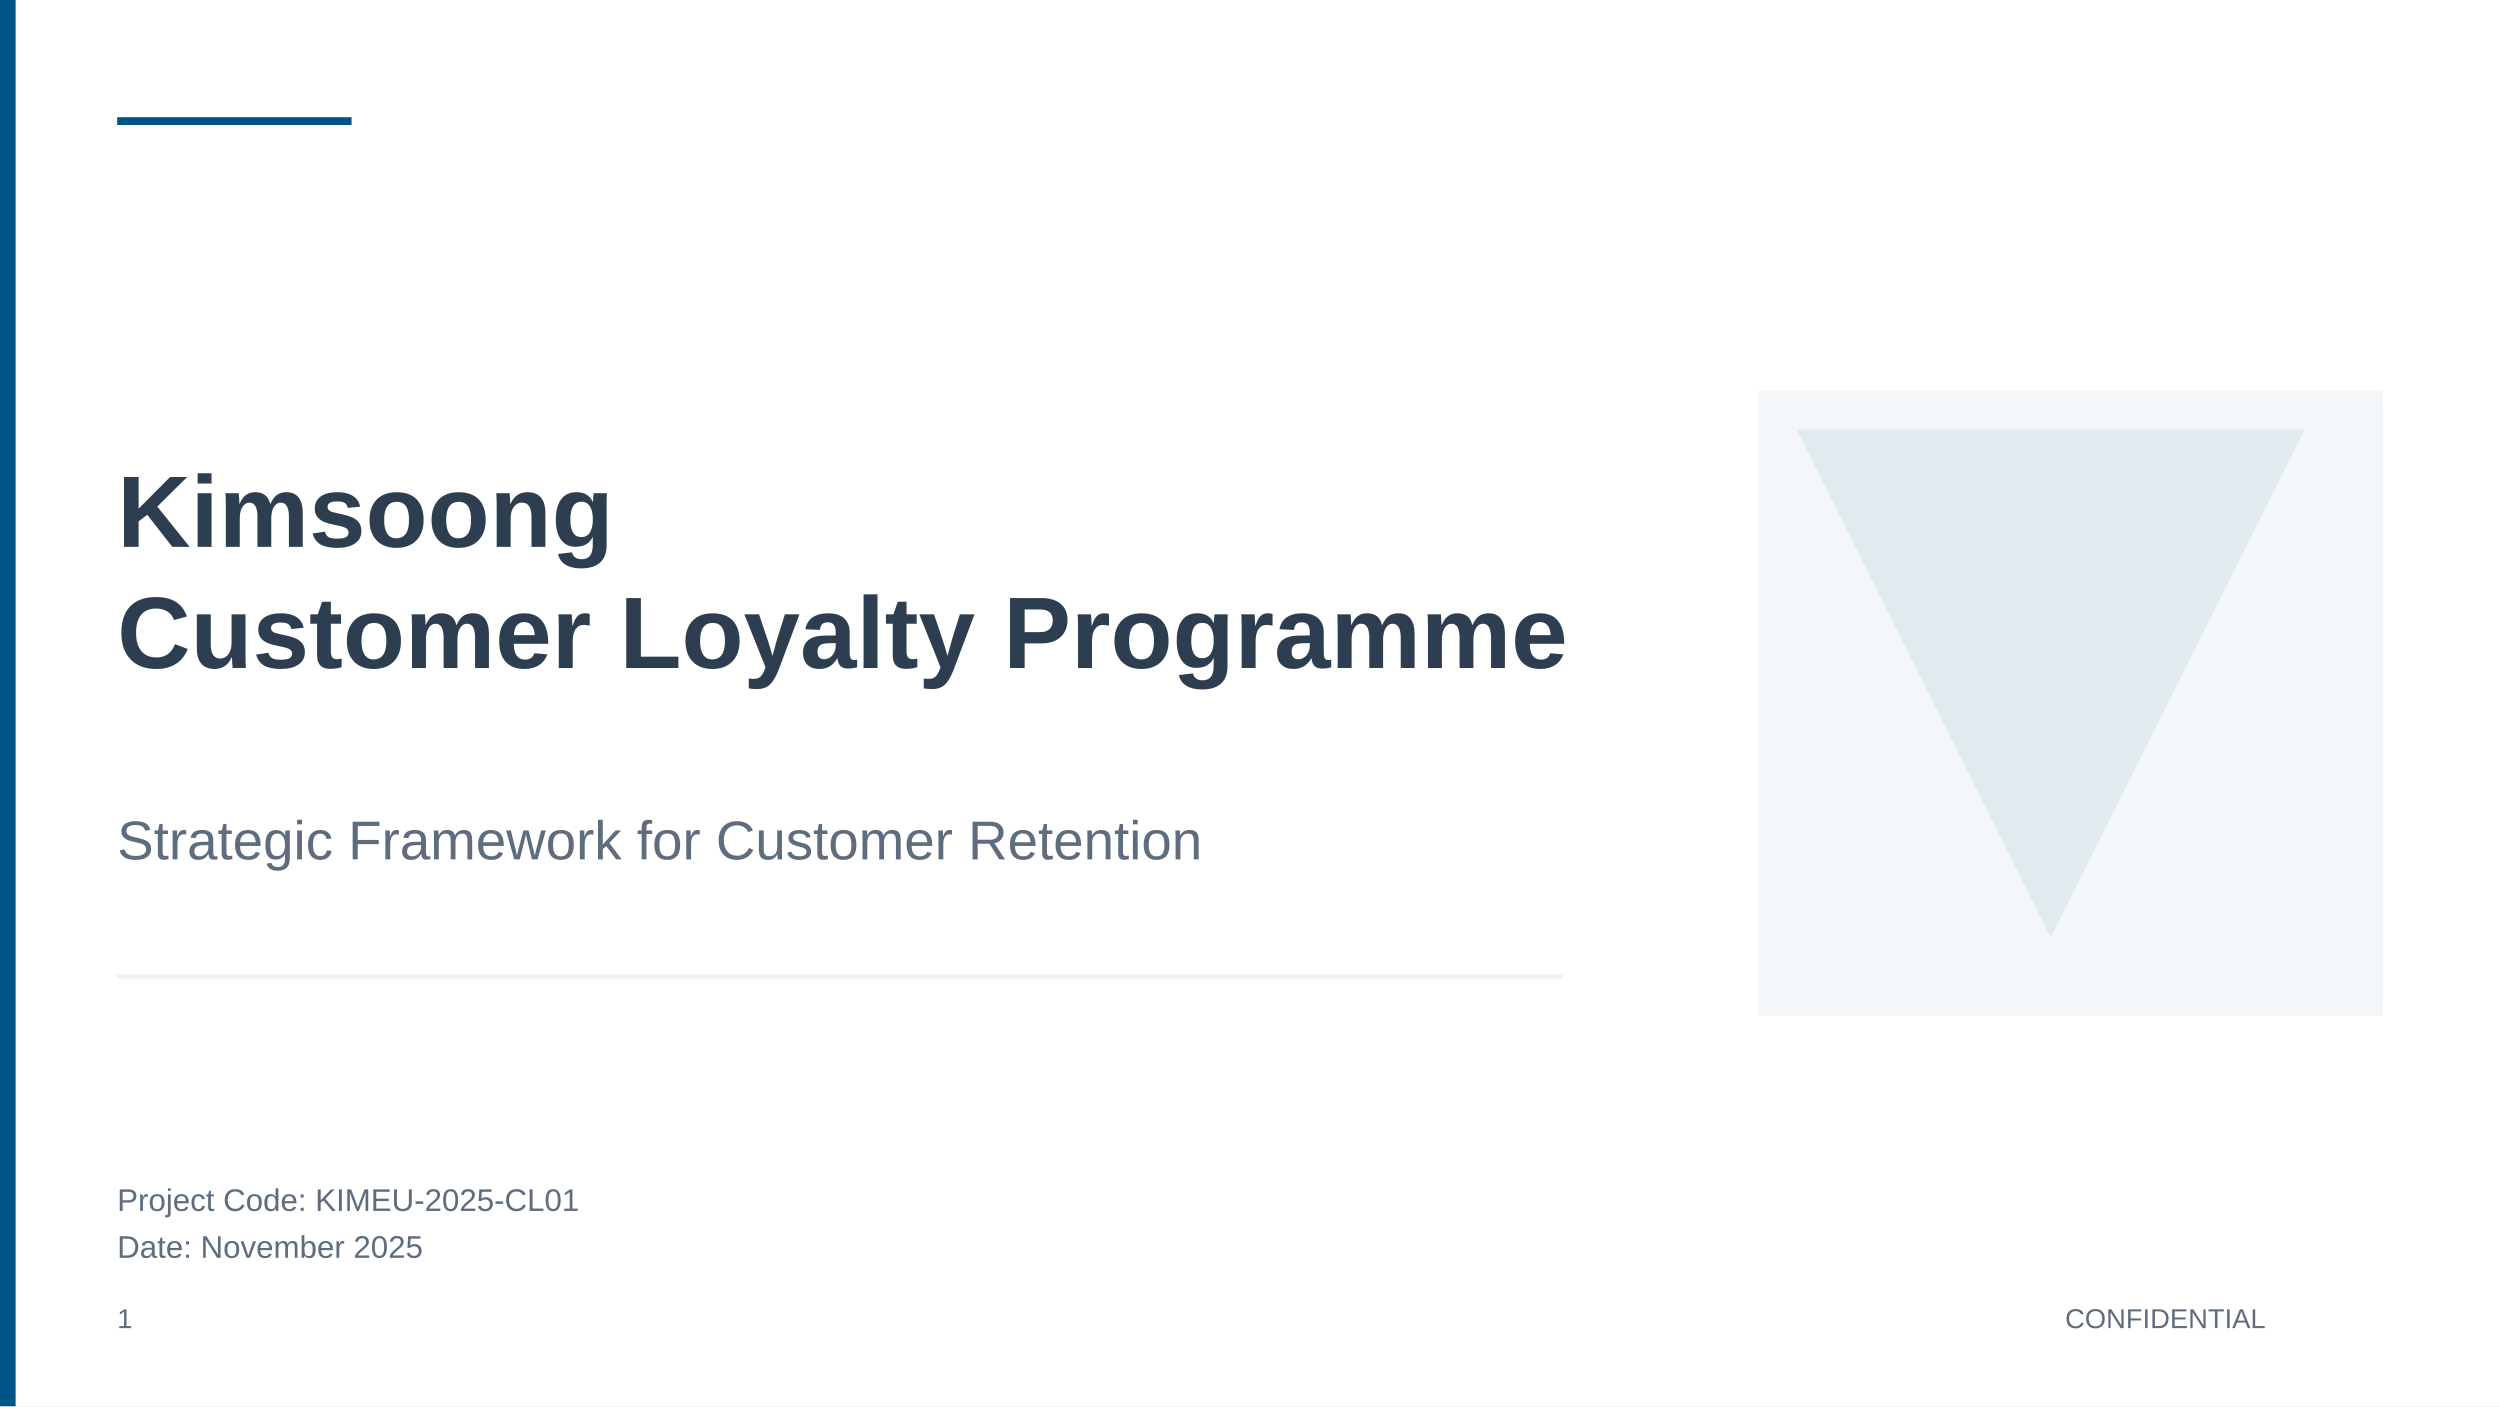
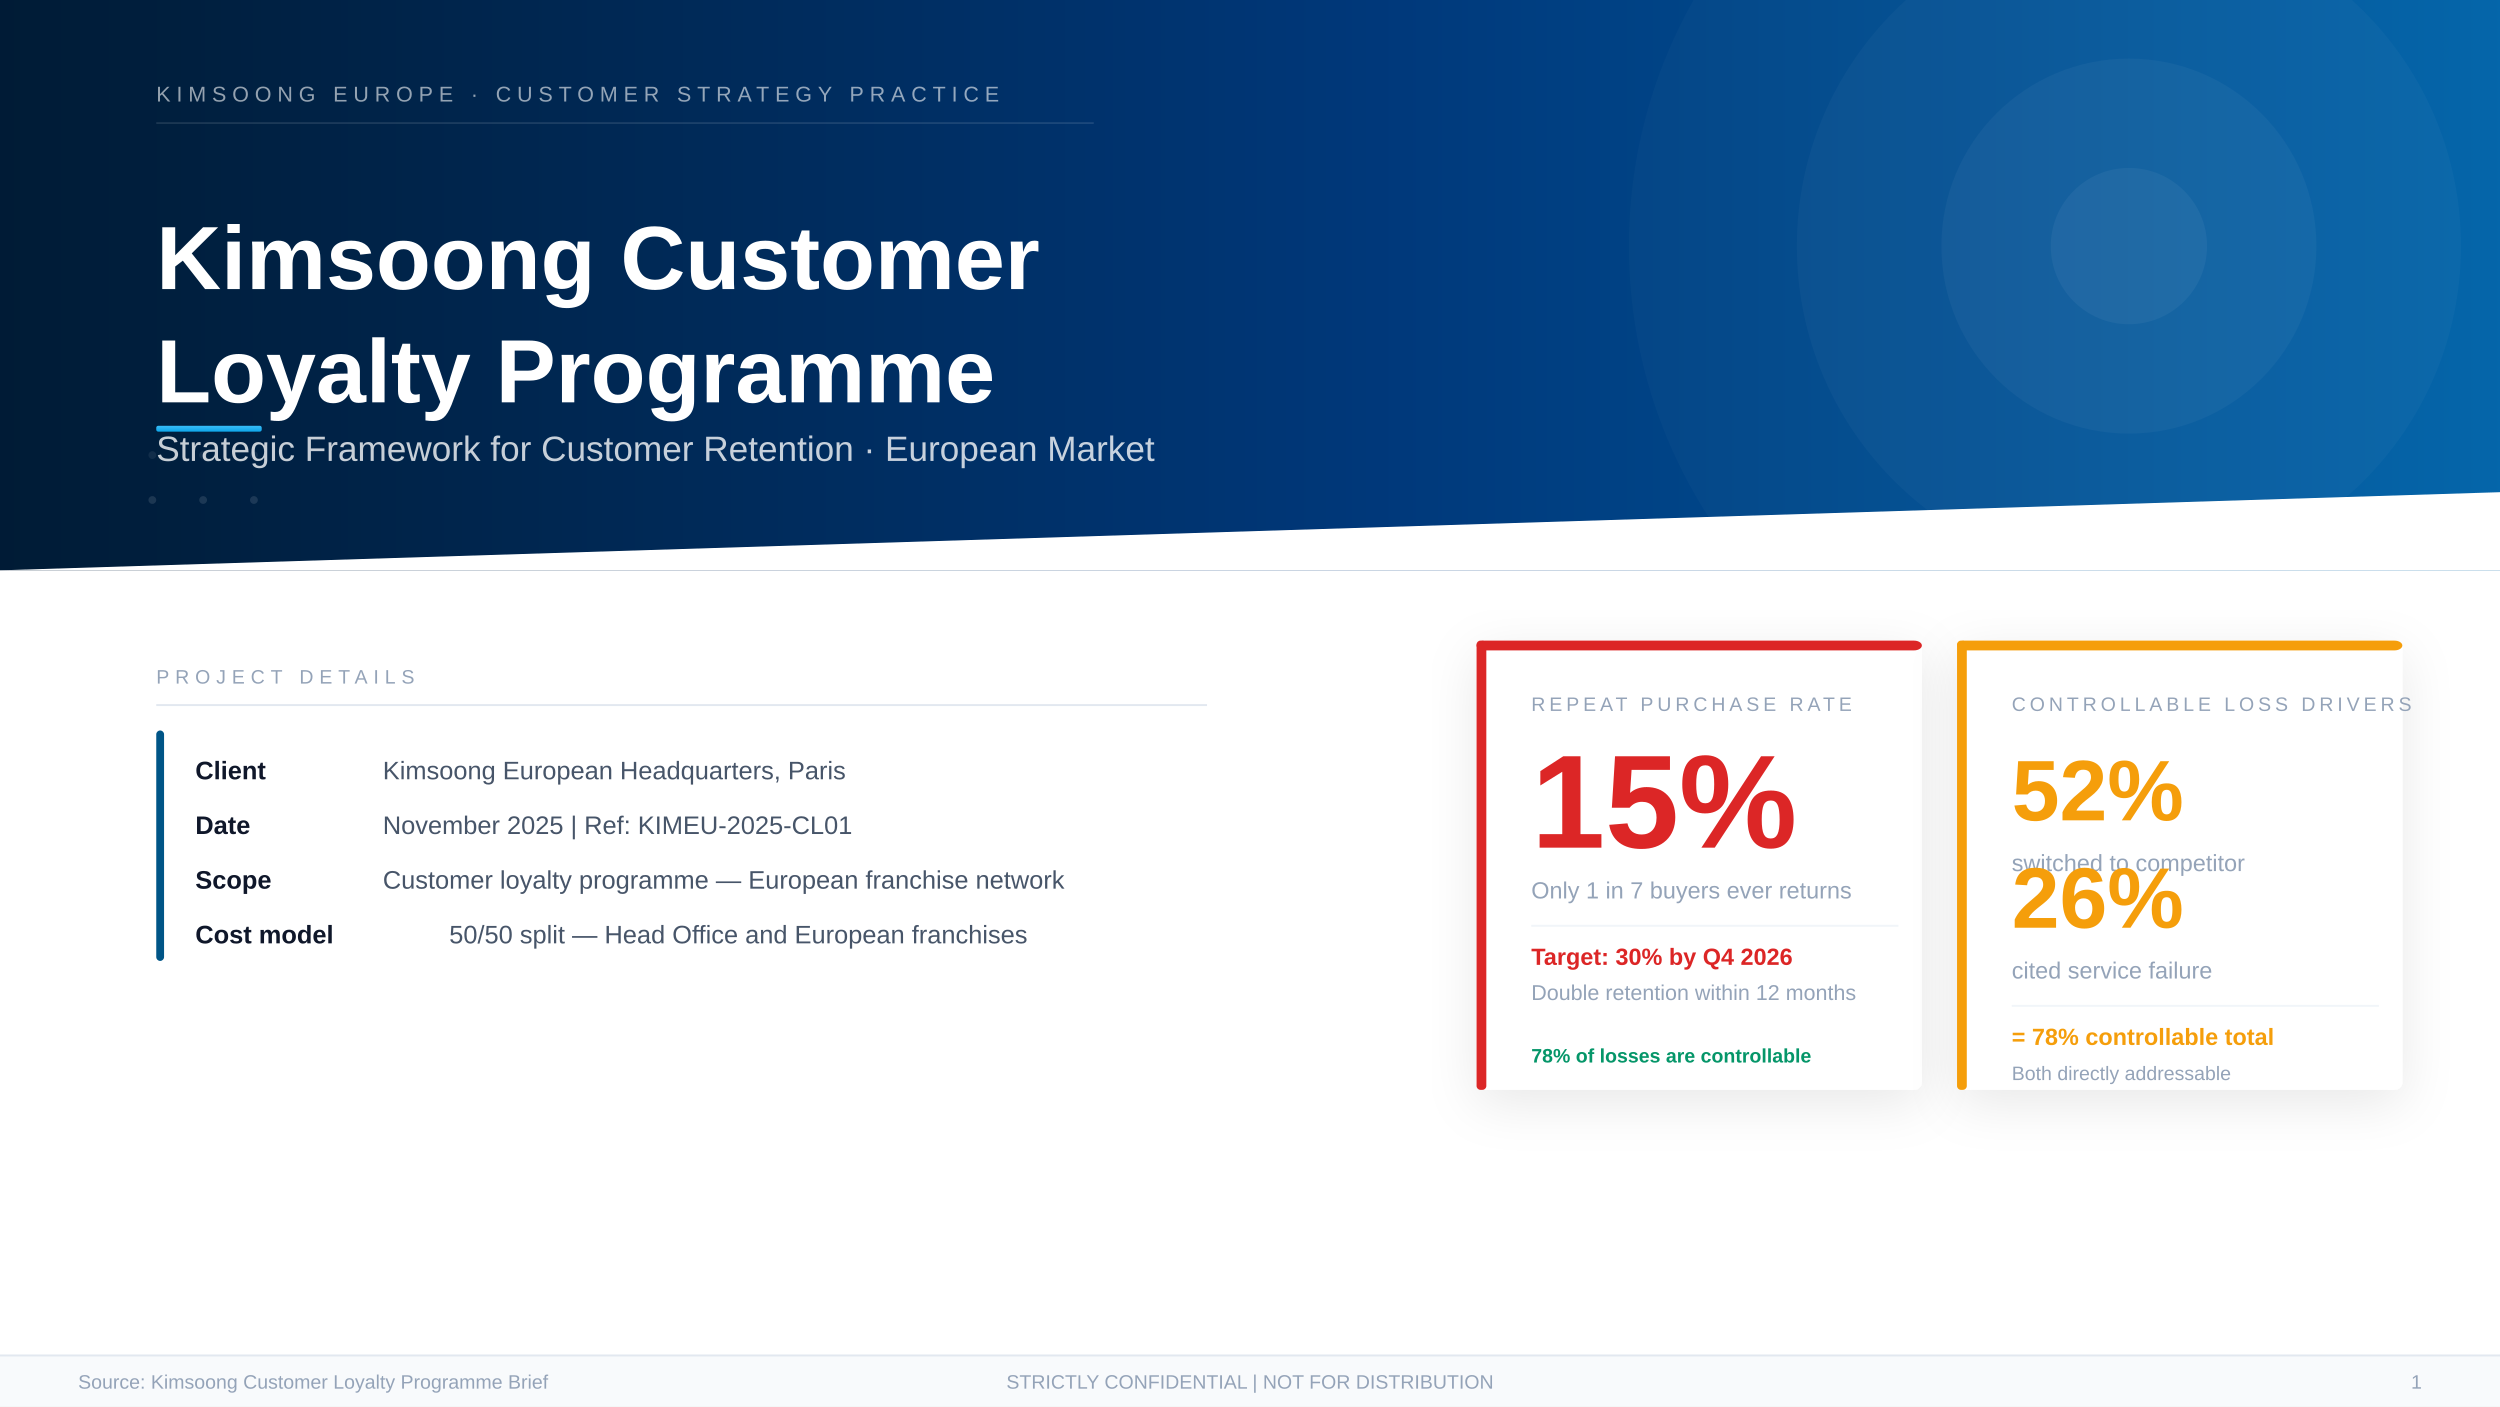
<svg xmlns="http://www.w3.org/2000/svg" viewBox="0 0 1280 720" width="1280" height="720">
+   <defs>
+     <linearGradient id="coverGrad" x1="0%" y1="0%" x2="100%" y2="0%">
+       <stop offset="0%" stop-color="#001B35" />
+       <stop offset="55%" stop-color="#00387A" />
+       <stop offset="100%" stop-color="#0063A8" />
+     </linearGradient>
+     <linearGradient id="accentL" x1="0%" y1="0%" x2="0%" y2="100%">
+       <stop offset="0%" stop-color="#38BDF8" />
+       <stop offset="100%" stop-color="#0EA5E9" />
+     </linearGradient>
+     <filter id="cs" x="-10%" y="-10%" width="130%" height="140%">
+       <feGaussianBlur in="SourceAlpha" stdDeviation="13" />
+       <feOffset dx="0" dy="7" result="ob" />
+       <feFlood flood-color="#000000" flood-opacity="0.09" result="sc" />
+       <feComposite in="sc" in2="ob" operator="in" result="s" />
+       <feMerge>
+         <feMergeNode in="s" />
+         <feMergeNode in="SourceGraphic" />
+       </feMerge>
+     </filter>
+   </defs>
  <rect width="1280" height="720" fill="#FFFFFF" />
-   <rect x="0" y="0" width="8" height="720" fill="#005587" />
-   <rect x="60" y="60" width="120" height="4" fill="#005587" />
-   <text font-weight="bold" font-size="52" font-family="Arial, sans-serif" fill="#2C3E50" x="60" y="280">Kimsoong</text>
-   <text font-weight="bold" font-size="52" font-family="Arial, sans-serif" fill="#2C3E50" x="60" y="342">Customer Loyalty Programme</text>
-   <text font-size="28" font-family="Arial, sans-serif" fill="#5D6D7E" x="60" y="440">Strategic Framework for Customer Retention</text>
-   <line x1="60" y1="500" x2="800" y2="500" stroke="#ECF0F1" stroke-width="2" />
-   <text font-size="16" font-family="Arial, sans-serif" fill="#5D6D7E" x="60" y="620">Project Code: KIMEU-2025-CL01</text>
-   <text font-size="16" font-family="Arial, sans-serif" fill="#5D6D7E" x="60" y="644">Date: November 2025</text>
-   <rect x="900" y="200" width="320" height="320" fill="#005587" opacity="0.05" />
-   <path d="M 920,220 L 1180,220 L 1050,480 Z" fill="#005587" opacity="0.08" />
-   <text x="1160" y="680" font-family="Arial, sans-serif" font-size="14" fill="#5D6D7E" text-anchor="end">
-     <tspan>CONFIDENTIAL</tspan>
-   </text>
-   <text x="60" y="680" font-family="Arial, sans-serif" font-size="14" fill="#5D6D7E">
-     <tspan>1</tspan>
-   </text>
+   <rect x="0" y="0" width="1280" height="292" fill="url(#coverGrad)" />
+   <polygon points="0,292 1280,252 1280,292" fill="#FFFFFF" />
+   <circle cx="1090" cy="126" r="256" fill="#FFFFFF" fill-opacity="0.022" />
+   <circle cx="1090" cy="126" r="170" fill="#FFFFFF" fill-opacity="0.028" />
+   <circle cx="1090" cy="126" r="96" fill="#FFFFFF" fill-opacity="0.038" />
+   <circle cx="1090" cy="126" r="40" fill="#FFFFFF" fill-opacity="0.050" />
+   <circle cx="78" cy="256" r="2" fill="#FFFFFF" fill-opacity="0.11" />
+   <circle cx="104" cy="256" r="2" fill="#FFFFFF" fill-opacity="0.11" />
+   <circle cx="130" cy="256" r="2" fill="#FFFFFF" fill-opacity="0.11" />
+   <circle cx="78" cy="233" r="2" fill="#FFFFFF" fill-opacity="0.07" />
+   <circle cx="104" cy="233" r="2" fill="#FFFFFF" fill-opacity="0.07" />
+   <circle cx="130" cy="233" r="2" fill="#FFFFFF" fill-opacity="0.07" />
+   <text x="80" y="52" font-family="Arial, sans-serif" font-size="11" fill="#FFFFFF" fill-opacity="0.58" letter-spacing="3">KIMSOONG EUROPE  ·  CUSTOMER STRATEGY PRACTICE</text>
+   <line x1="80" y1="63" x2="560" y2="63" stroke="#FFFFFF" stroke-width="0.5" stroke-opacity="0.20" />
+   <text font-weight="bold" font-family="Arial, sans-serif" fill="#FFFFFF" font-size="46" x="80" y="148">Kimsoong Customer</text>
+   <text font-weight="bold" font-family="Arial, sans-serif" fill="#FFFFFF" font-size="46" x="80" y="206">Loyalty Programme</text>
+   <rect x="80" y="218" width="54" height="3" rx="1" fill="url(#accentL)" />
+   <text x="80" y="236" font-family="Arial, sans-serif" font-size="18" fill="#FFFFFF" fill-opacity="0.78">Strategic Framework for Customer Retention  ·  European Market</text>
+   <text x="80" y="350" font-family="Arial, sans-serif" font-size="10" fill="#94A3B8" letter-spacing="3">PROJECT DETAILS</text>
+   <line x1="80" y1="361" x2="618" y2="361" stroke="#E2E8F0" stroke-width="1" />
+   <rect x="80" y="374" width="4" height="118" rx="2" fill="#005587" />
+   <text x="100" y="399" font-family="Arial, sans-serif" font-size="13" fill="#0F172A" font-weight="bold">Client</text>
+   <text x="196" y="399" font-family="Arial, sans-serif" font-size="13" fill="#475569">Kimsoong European Headquarters, Paris</text>
+   <text x="100" y="427" font-family="Arial, sans-serif" font-size="13" fill="#0F172A" font-weight="bold">Date</text>
+   <text x="196" y="427" font-family="Arial, sans-serif" font-size="13" fill="#475569">November 2025  |  Ref: KIMEU-2025-CL01</text>
+   <text x="100" y="455" font-family="Arial, sans-serif" font-size="13" fill="#0F172A" font-weight="bold">Scope</text>
+   <text x="196" y="455" font-family="Arial, sans-serif" font-size="13" fill="#475569">Customer loyalty programme — European franchise network</text>
+   <text x="100" y="483" font-family="Arial, sans-serif" font-size="13" fill="#0F172A" font-weight="bold">Cost model</text>
+   <text x="230" y="483" font-family="Arial, sans-serif" font-size="13" fill="#475569">50/50 split — Head Office and European franchises</text>
+   <rect x="756" y="328" width="228" height="230" rx="4" fill="#FFFFFF" filter="url(#cs)" />
+   <rect x="756" y="328" width="228" height="5" rx="4" fill="#DC2626" />
+   <rect x="756" y="328" width="5" height="230" rx="2" fill="#DC2626" />
+   <text x="784" y="364" font-family="Arial, sans-serif" font-size="10" fill="#94A3B8" letter-spacing="2">REPEAT PURCHASE RATE</text>
+   <text x="784" y="434" font-family="Arial, sans-serif" font-size="68" font-weight="bold" fill="#DC2626">15%</text>
+   <text x="784" y="460" font-family="Arial, sans-serif" font-size="12" fill="#94A3B8">Only 1 in 7 buyers ever returns</text>
+   <line x1="784" y1="474" x2="972" y2="474" stroke="#F1F5F9" stroke-width="1" />
+   <text x="784" y="494" font-family="Arial, sans-serif" font-size="12" fill="#DC2626" font-weight="bold">Target: 30% by Q4 2026</text>
+   <text x="784" y="512" font-family="Arial, sans-serif" font-size="11" fill="#94A3B8">Double retention within 12 months</text>
+   <text x="784" y="544" font-family="Arial, sans-serif" font-size="10" fill="#059669" font-weight="bold">78% of losses are controllable</text>
+   <rect x="1002" y="328" width="228" height="230" rx="4" fill="#FFFFFF" filter="url(#cs)" />
+   <rect x="1002" y="328" width="228" height="5" rx="4" fill="#F59E0B" />
+   <rect x="1002" y="328" width="5" height="230" rx="2" fill="#F59E0B" />
+   <text x="1030" y="364" font-family="Arial, sans-serif" font-size="10" fill="#94A3B8" letter-spacing="2">CONTROLLABLE LOSS DRIVERS</text>
+   <text x="1030" y="420" font-family="Arial, sans-serif" font-size="44" font-weight="bold" fill="#F59E0B">52%</text>
+   <text x="1030" y="446" font-family="Arial, sans-serif" font-size="12" fill="#94A3B8">switched to competitor</text>
+   <text x="1030" y="475" font-family="Arial, sans-serif" font-size="44" font-weight="bold" fill="#F59E0B">26%</text>
+   <text x="1030" y="501" font-family="Arial, sans-serif" font-size="12" fill="#94A3B8">cited service failure</text>
+   <line x1="1030" y1="515" x2="1218" y2="515" stroke="#F1F5F9" stroke-width="1" />
+   <text x="1030" y="535" font-family="Arial, sans-serif" font-size="12" fill="#F59E0B" font-weight="bold">= 78% controllable total</text>
+   <text x="1030" y="553" font-family="Arial, sans-serif" font-size="10" fill="#94A3B8">Both directly addressable</text>
+   <rect x="0" y="694" width="1280" height="26" fill="#F8FAFC" />
+   <line x1="0" y1="694" x2="1280" y2="694" stroke="#E2E8F0" stroke-width="1" />
+   <text x="40" y="711" font-family="Arial, sans-serif" font-size="10" fill="#94A3B8">Source: Kimsoong Customer Loyalty Programme Brief</text>
+   <text x="640" y="711" font-family="Arial, sans-serif" font-size="10" fill="#94A3B8" text-anchor="middle">STRICTLY CONFIDENTIAL  |  NOT FOR DISTRIBUTION</text>
+   <text x="1240" y="711" font-family="Arial, sans-serif" font-size="10" fill="#94A3B8" text-anchor="end">1</text>
</svg>
